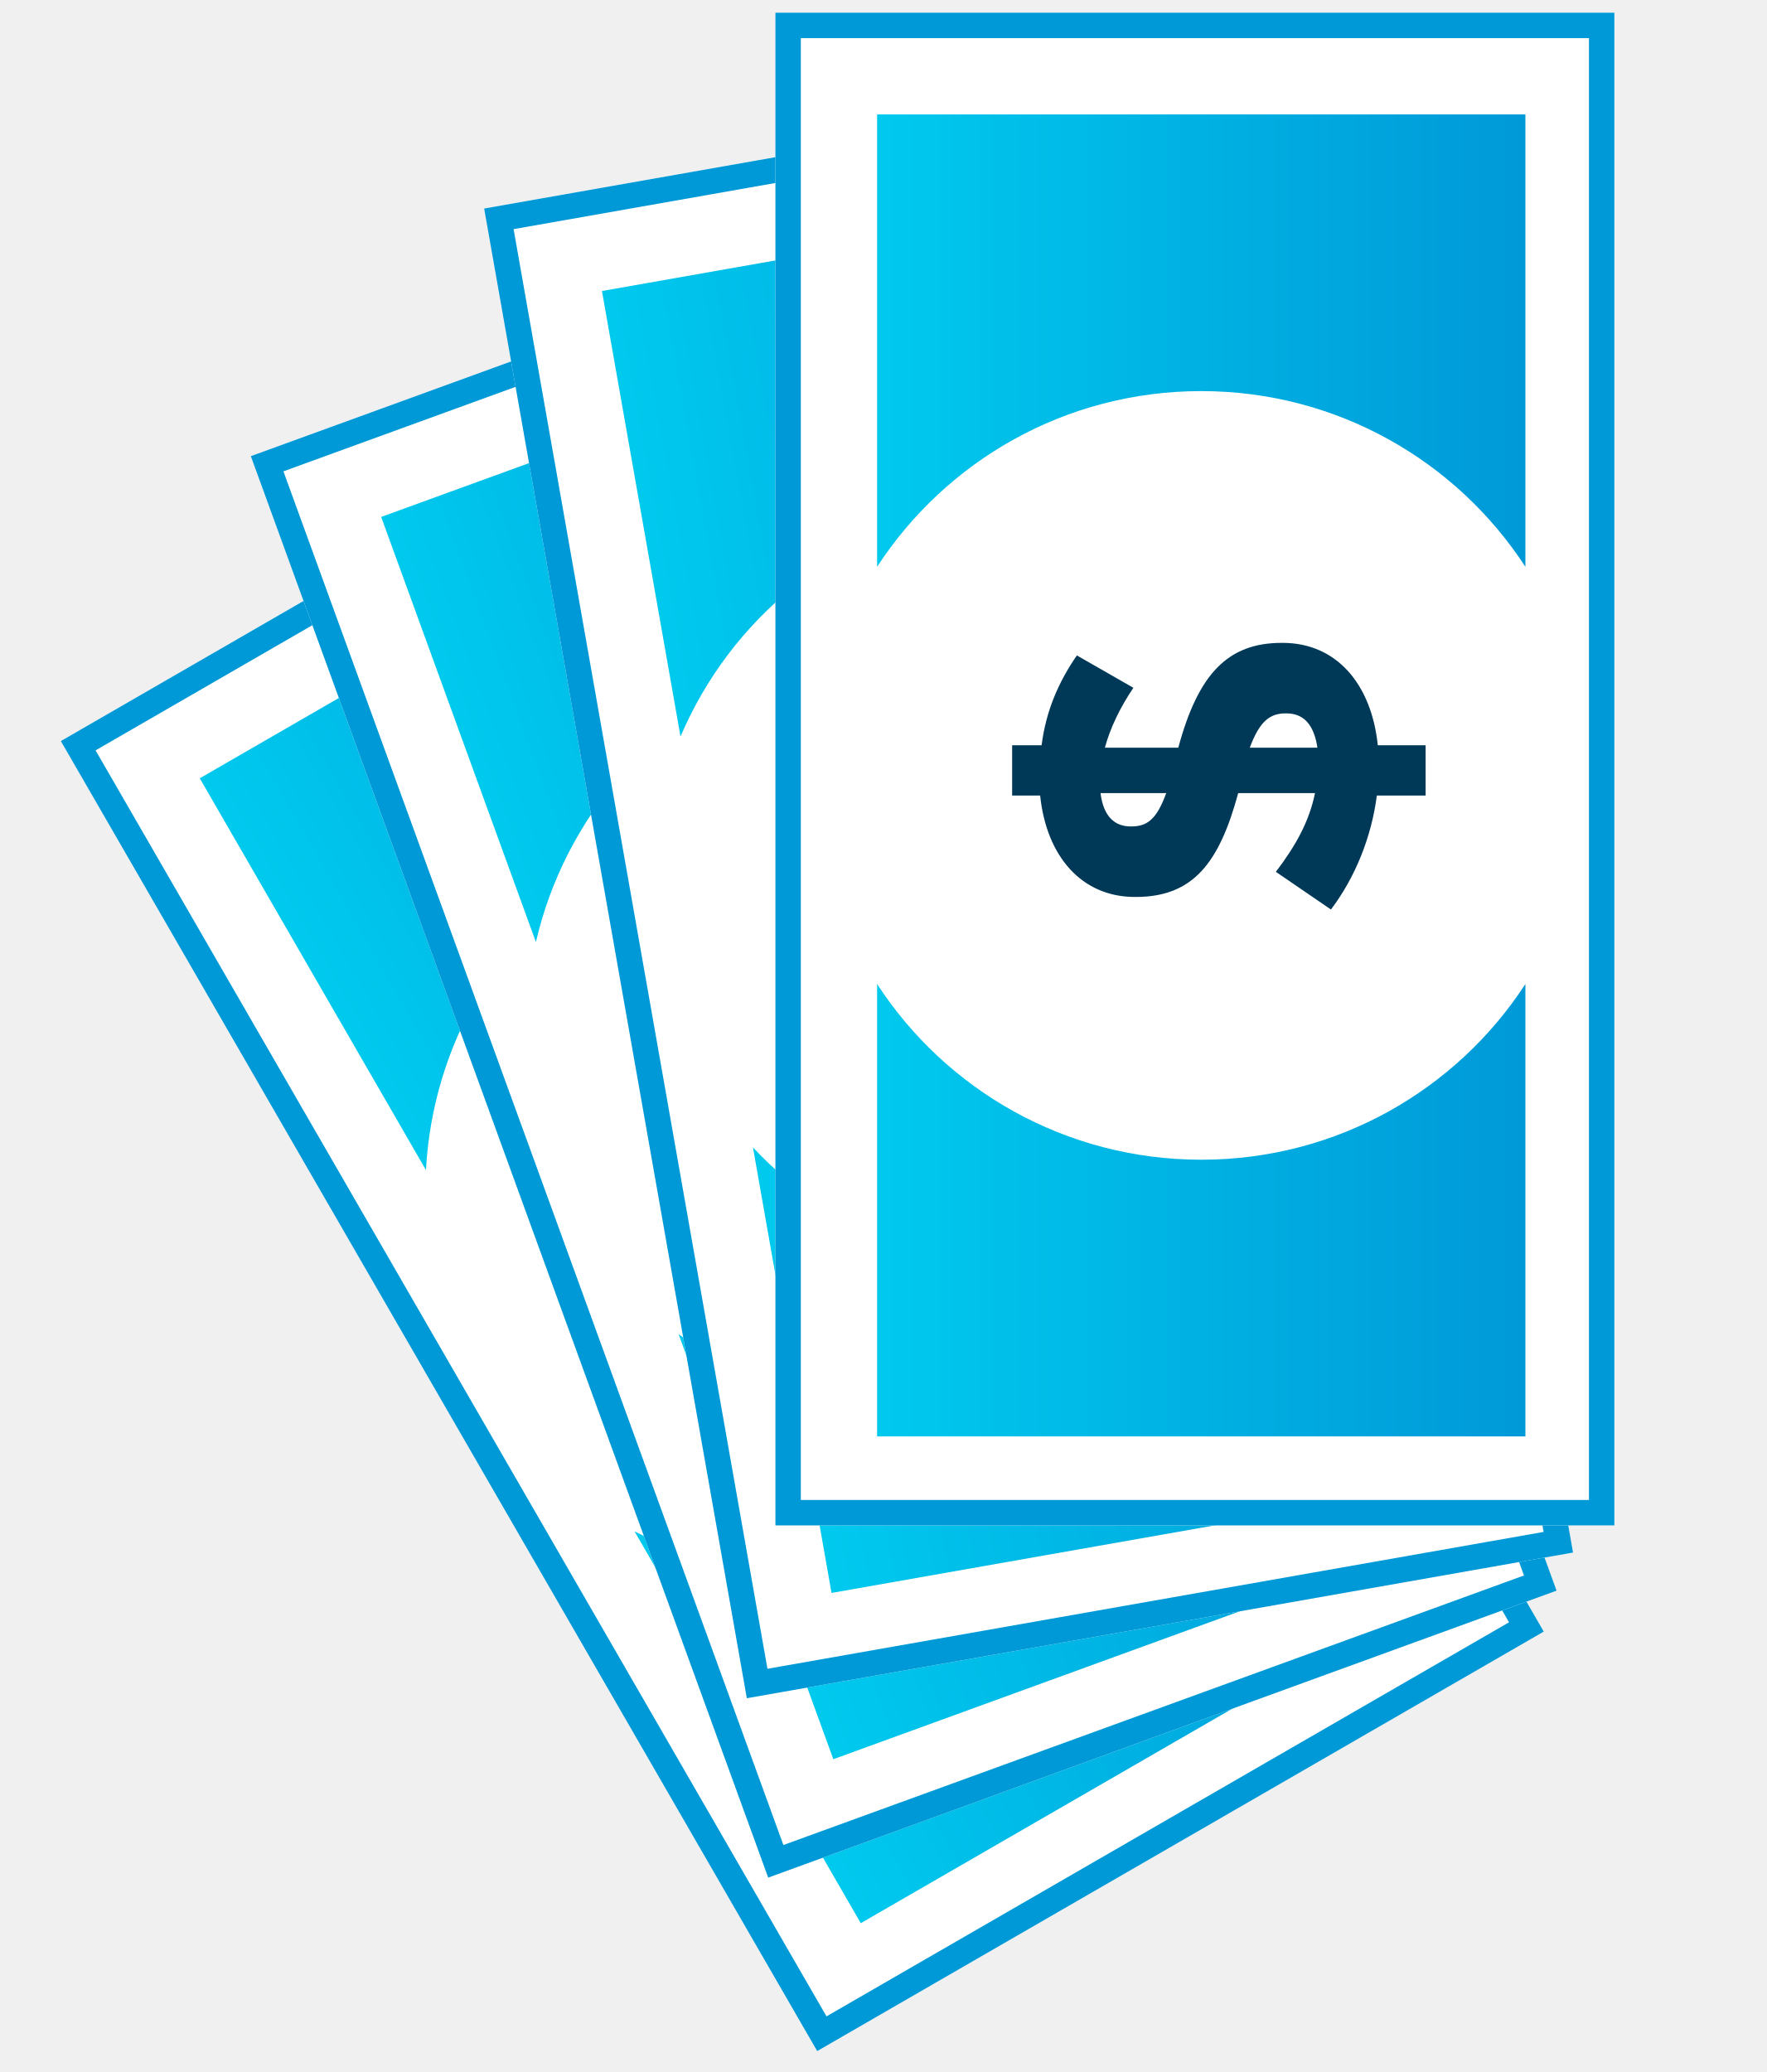
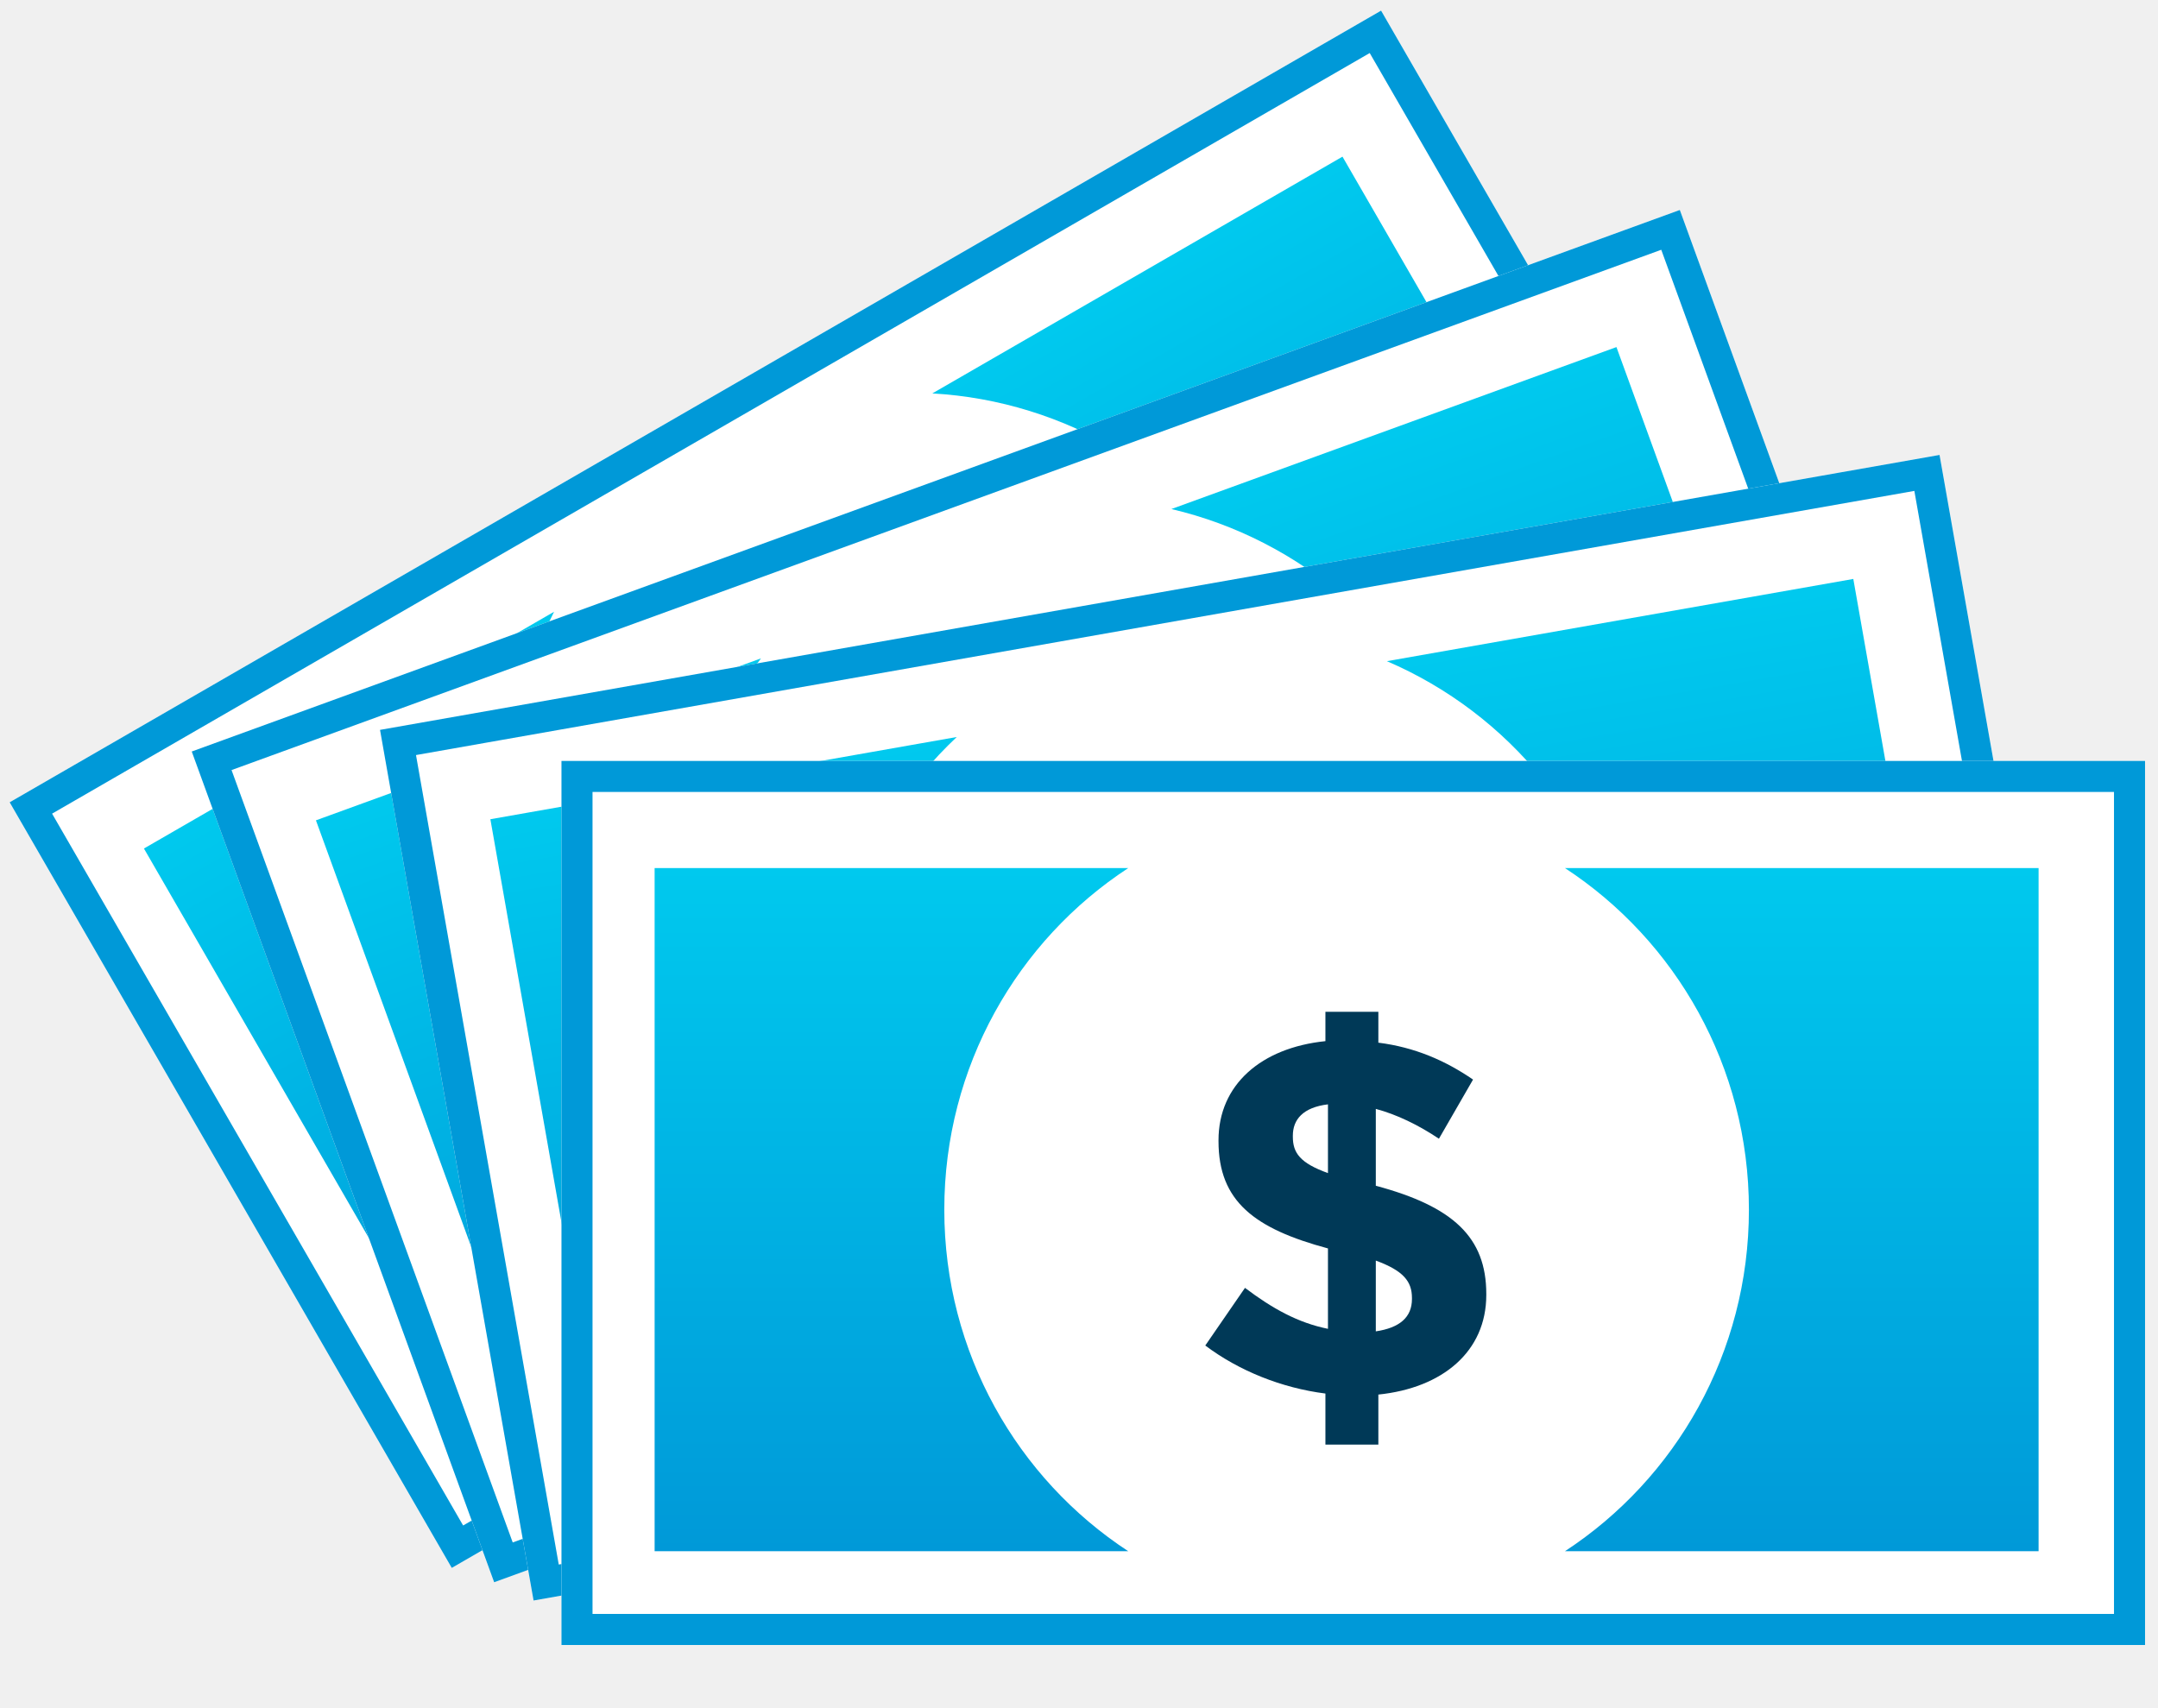
- <svg xmlns="http://www.w3.org/2000/svg" xmlns:xlink="http://www.w3.org/1999/xlink" width="139px" height="163px" viewBox="0 0 139 163" version="1.1">
+ <svg xmlns="http://www.w3.org/2000/svg" xmlns:xlink="http://www.w3.org/1999/xlink" width="139px" height="110px" viewBox="0 0 139 110" version="1.1">
  <defs>
-     <rect id="path-1" x="0" y="0" width="66" height="119" />
+     <rect id="path-1" x="0" y="0" width="56.952" height="102" />
    <linearGradient x1="0%" y1="21.09%" x2="100%" y2="21.09%" id="linearGradient-2">
      <stop stop-color="#00C9EE" offset="0%" />
      <stop stop-color="#0099D8" offset="100%" />
    </linearGradient>
-     <rect id="path-3" x="0" y="0" width="66" height="119" />
+     <rect id="path-3" x="0" y="0" width="56.952" height="102" />
    <linearGradient x1="0%" y1="22.696%" x2="100%" y2="22.696%" id="linearGradient-4">
      <stop stop-color="#00C9EE" offset="0%" />
      <stop stop-color="#0099D8" offset="100%" />
    </linearGradient>
-     <rect id="path-5" x="0" y="0" width="66" height="119" />
+     <rect id="path-5" x="0" y="0" width="56.952" height="102" />
    <linearGradient x1="0%" y1="17.163%" x2="100%" y2="17.163%" id="linearGradient-6">
      <stop stop-color="#00C9EE" offset="0%" />
      <stop stop-color="#0099D8" offset="100%" />
    </linearGradient>
-     <rect id="path-7" x="0" y="0" width="66" height="119" />
+     <rect id="path-7" x="0" y="0" width="56.952" height="102" />
    <linearGradient x1="0%" y1="16.162%" x2="100%" y2="16.162%" id="linearGradient-8">
      <stop stop-color="#00C9EE" offset="0%" />
      <stop stop-color="#0099D8" offset="100%" />
    </linearGradient>
  </defs>
  <g id="Symbols" stroke="none" stroke-width="1" fill="none" fill-rule="evenodd">
    <g id="dt_cash">
-       <g id="Group" transform="translate(4, 1)">
-         <g id="Group-8" transform="translate(59.11552, 92.32644) rotate(-30) translate(-59.11552, -92.32644) translate(26.11552, 32.82644)">
+       <g id="Group" transform="translate(69.16532, 53.33468) rotate(90) translate(-69.16532, -53.33468) translate(15.66532, -15.66532)">
+         <g id="Group-8" transform="translate(51.01098, 79.13695) rotate(-30) translate(-51.01098, -79.13695) translate(22.53517, 28.13695)">
          <g id="Group-7">
            <g id="Rectangle-10">
              <use fill="#FFFFFF" fill-rule="evenodd" xlink:href="#path-1" />
-               <rect stroke="#0099D8" stroke-width="2" x="1" y="1" width="64" height="117" />
+               <rect stroke="#0099D8" stroke-width="2" x="1" y="1" width="54.952" height="100" />
            </g>
-             <path d="M59,43.59 L59,8 L8,8 L8,43.59 C13.408,35.272 22.809,29.767 33.5,29.767 C44.191,29.767 53.592,35.272 59,43.59 Z M59,76.41 L59,112 L8,112 L8,76.41 C13.408,84.728 22.809,90.233 33.5,90.233 C44.191,90.233 53.592,84.728 59,76.41 Z" id="Combined-Shape" fill="url(#linearGradient-2)" />
+             <path d="M50.911,37.363 L50.911,6.857 L6.903,6.857 L6.903,37.363 C11.57,30.233 19.682,25.515 28.907,25.515 C38.133,25.515 46.244,30.233 50.911,37.363 Z M50.911,65.495 L50.911,96 L6.903,96 L6.903,65.495 C11.57,72.624 19.682,77.342 28.907,77.342 C38.133,77.342 46.244,72.624 50.911,65.495 Z" id="Combined-Shape" fill="url(#linearGradient-2)" />
          </g>
        </g>
-         <g id="Group-8" transform="translate(67.09225, 79.50932) rotate(-20) translate(-67.09225, -79.50932) translate(34.09225, 20.00932)">
+         <g id="Group-8" transform="translate(57.89412, 68.15084) rotate(-20) translate(-57.89412, -68.15084) translate(29.41831, 17.15084)">
          <g id="Group-7">
            <g id="Rectangle-10">
              <use fill="#FFFFFF" fill-rule="evenodd" xlink:href="#path-3" />
-               <rect stroke="#0099D8" stroke-width="2" x="1" y="1" width="64" height="117" />
+               <rect stroke="#0099D8" stroke-width="2" x="1" y="1" width="54.952" height="100" />
            </g>
-             <path d="M59,43.59 L59,8 L8,8 L8,43.59 C13.408,35.272 22.809,29.767 33.5,29.767 C44.191,29.767 53.592,35.272 59,43.59 Z M59,76.41 L59,112 L8,112 L8,76.41 C13.408,84.728 22.809,90.233 33.5,90.233 C44.191,90.233 53.592,84.728 59,76.41 Z" id="Combined-Shape" fill="url(#linearGradient-4)" />
+             <path d="M50.911,37.363 L50.911,6.857 L6.903,6.857 L6.903,37.363 C11.57,30.233 19.682,25.515 28.907,25.515 C38.133,25.515 46.244,30.233 50.911,37.363 Z M50.911,65.495 L50.911,96 L6.903,96 L6.903,65.495 C11.57,72.624 19.682,77.342 28.907,77.342 C38.133,77.342 46.244,72.624 50.911,65.495 Z" id="Combined-Shape" fill="url(#linearGradient-4)" />
          </g>
        </g>
-         <g id="Group-8" transform="translate(76.91778, 68.27011) rotate(-10) translate(-76.91778, -68.27011) translate(43.91778, 8.770112)">
+         <g id="Group-8" transform="translate(66.3726, 58.51724) rotate(-10) translate(-66.3726, -58.51724) translate(37.8968, 7.517239)">
          <g id="Group-7">
            <g id="Rectangle-10">
              <use fill="#FFFFFF" fill-rule="evenodd" xlink:href="#path-5" />
-               <rect stroke="#0099D8" stroke-width="2" x="1" y="1" width="64" height="117" />
+               <rect stroke="#0099D8" stroke-width="2" x="1" y="1" width="54.952" height="100" />
            </g>
-             <path d="M59,43.59 L59,8 L8,8 L8,43.59 C13.408,35.272 22.809,29.767 33.5,29.767 C44.191,29.767 53.592,35.272 59,43.59 Z M59,76.41 L59,112 L8,112 L8,76.41 C13.408,84.728 22.809,90.233 33.5,90.233 C44.191,90.233 53.592,84.728 59,76.41 Z" id="Combined-Shape" fill="url(#linearGradient-6)" />
+             <path d="M50.911,37.363 L50.911,6.857 L6.903,6.857 L6.903,37.363 C11.57,30.233 19.682,25.515 28.907,25.515 C38.133,25.515 46.244,30.233 50.911,37.363 Z M50.911,65.495 L50.911,96 L6.903,96 L6.903,65.495 C11.57,72.624 19.682,77.342 28.907,77.342 C38.133,77.342 46.244,72.624 50.911,65.495 Z" id="Combined-Shape" fill="url(#linearGradient-6)" />
          </g>
        </g>
-         <g id="Group-6" transform="translate(57, 0)">
+         <g id="Group-6" transform="translate(49.18548, 0)">
          <g id="Rectangle-10">
            <use fill="#FFFFFF" fill-rule="evenodd" xlink:href="#path-7" />
-             <rect stroke="#0099D8" stroke-width="2" x="1" y="1" width="64" height="117" />
+             <rect stroke="#0099D8" stroke-width="2" x="1" y="1" width="54.952" height="100" />
          </g>
-           <path d="M59,43.59 L59,8 L8,8 L8,43.59 C13.408,35.272 22.809,29.767 33.5,29.767 C44.191,29.767 53.592,35.272 59,43.59 Z M59,76.41 L59,112 L8,112 L8,76.41 C13.408,84.728 22.809,90.233 33.5,90.233 C44.191,90.233 53.592,84.728 59,76.41 Z" id="Combined-Shape" fill="url(#linearGradient-8)" />
-           <path d="M44.387,48.89 L41.841,53.336 C40.321,52.31 38.687,51.512 37.129,51.094 L37.129,56.87 C42.905,58.428 45.375,60.746 45.375,65.002 L45.375,65.078 C45.375,69.334 42.107,72.07 37.319,72.564 L37.319,76.326 L33.367,76.326 L33.367,72.488 C30.099,72.07 26.907,70.778 24.399,68.878 L27.363,64.546 C29.415,66.104 31.315,67.168 33.557,67.624 L33.557,61.582 C28.085,60.1 25.387,58.048 25.387,53.526 L25.387,53.45 C25.387,49.27 28.579,46.496 33.367,46.002 L33.367,43.798 L37.319,43.798 L37.319,46.116 C40.017,46.458 42.297,47.446 44.387,48.89 Z M39.827,65.306 C39.827,64.052 39.181,63.254 37.129,62.494 L37.129,67.814 C38.915,67.548 39.827,66.75 39.827,65.382 L39.827,65.306 Z M30.935,53.184 C30.935,54.4 31.467,55.16 33.557,55.92 L33.557,50.752 C31.695,50.98 30.935,51.892 30.935,53.108 L30.935,53.184 Z" id="$" fill="#003957" transform="translate(34.88653, 60.06188) rotate(270) translate(-34.88653, -60.06188) " />
+           <path d="M50.911,37.363 L50.911,6.857 L6.903,6.857 L6.903,37.363 C11.57,30.233 19.682,25.515 28.907,25.515 C38.133,25.515 46.244,30.233 50.911,37.363 Z M50.911,65.495 L50.911,96 L6.903,96 L6.903,65.495 C11.57,72.624 19.682,77.342 28.907,77.342 C38.133,77.342 46.244,72.624 50.911,65.495 Z" id="Combined-Shape" fill="url(#linearGradient-8)" />
+           <path d="M38.301,41.906 L36.104,45.716 C34.793,44.837 33.383,44.153 32.038,43.795 L32.038,48.746 C37.022,50.081 39.154,52.068 39.154,55.716 L39.154,55.781 C39.154,59.429 36.334,61.774 32.202,62.198 L32.202,65.422 L28.792,65.422 L28.792,62.132 C25.972,61.774 23.218,60.667 21.054,59.038 L23.611,55.325 C25.382,56.66 27.021,57.572 28.956,57.963 L28.956,52.784 C24.234,51.514 21.906,49.755 21.906,45.879 L21.906,45.814 C21.906,42.231 24.661,39.854 28.792,39.43 L28.792,37.541 L32.202,37.541 L32.202,39.528 C34.53,39.821 36.498,40.668 38.301,41.906 Z M34.366,55.976 C34.366,54.902 33.809,54.218 32.038,53.566 L32.038,58.126 C33.579,57.898 34.366,57.214 34.366,56.042 L34.366,55.976 Z M26.694,45.586 C26.694,46.628 27.153,47.28 28.956,47.931 L28.956,43.502 C27.349,43.697 26.694,44.479 26.694,45.521 L26.694,45.586 Z" id="$" fill="#003957" transform="translate(30.1037, 51.48161) rotate(270) translate(-30.1037, -51.48161) " />
        </g>
      </g>
    </g>
  </g>
</svg>
